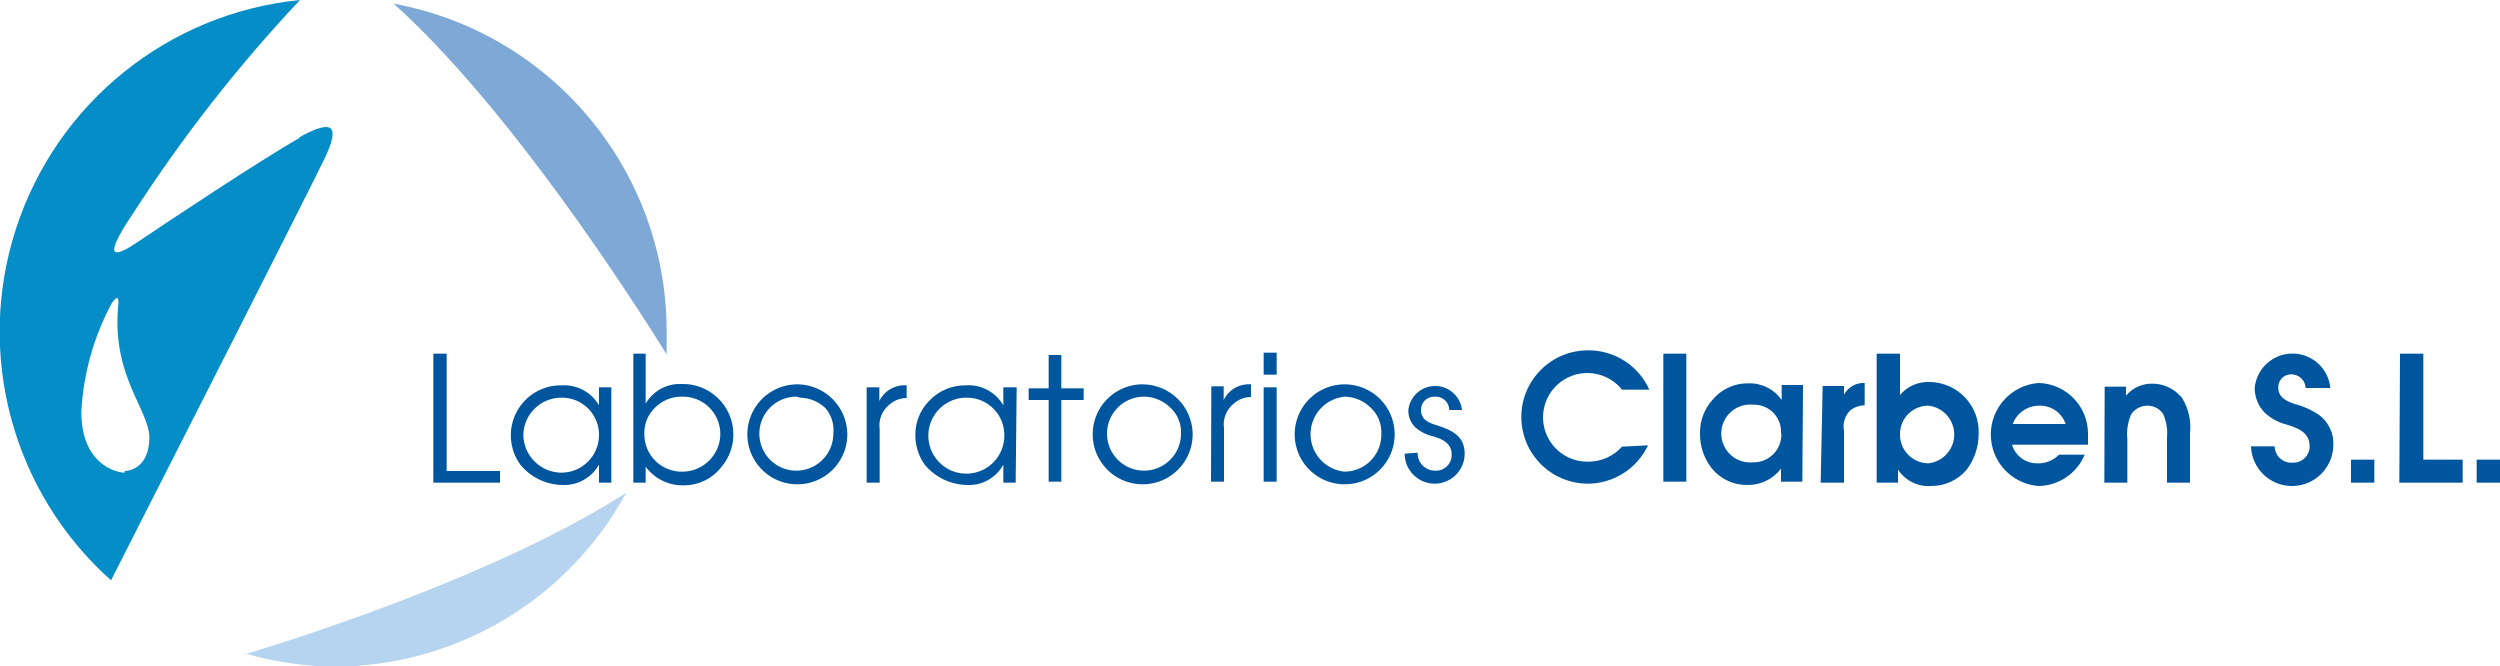
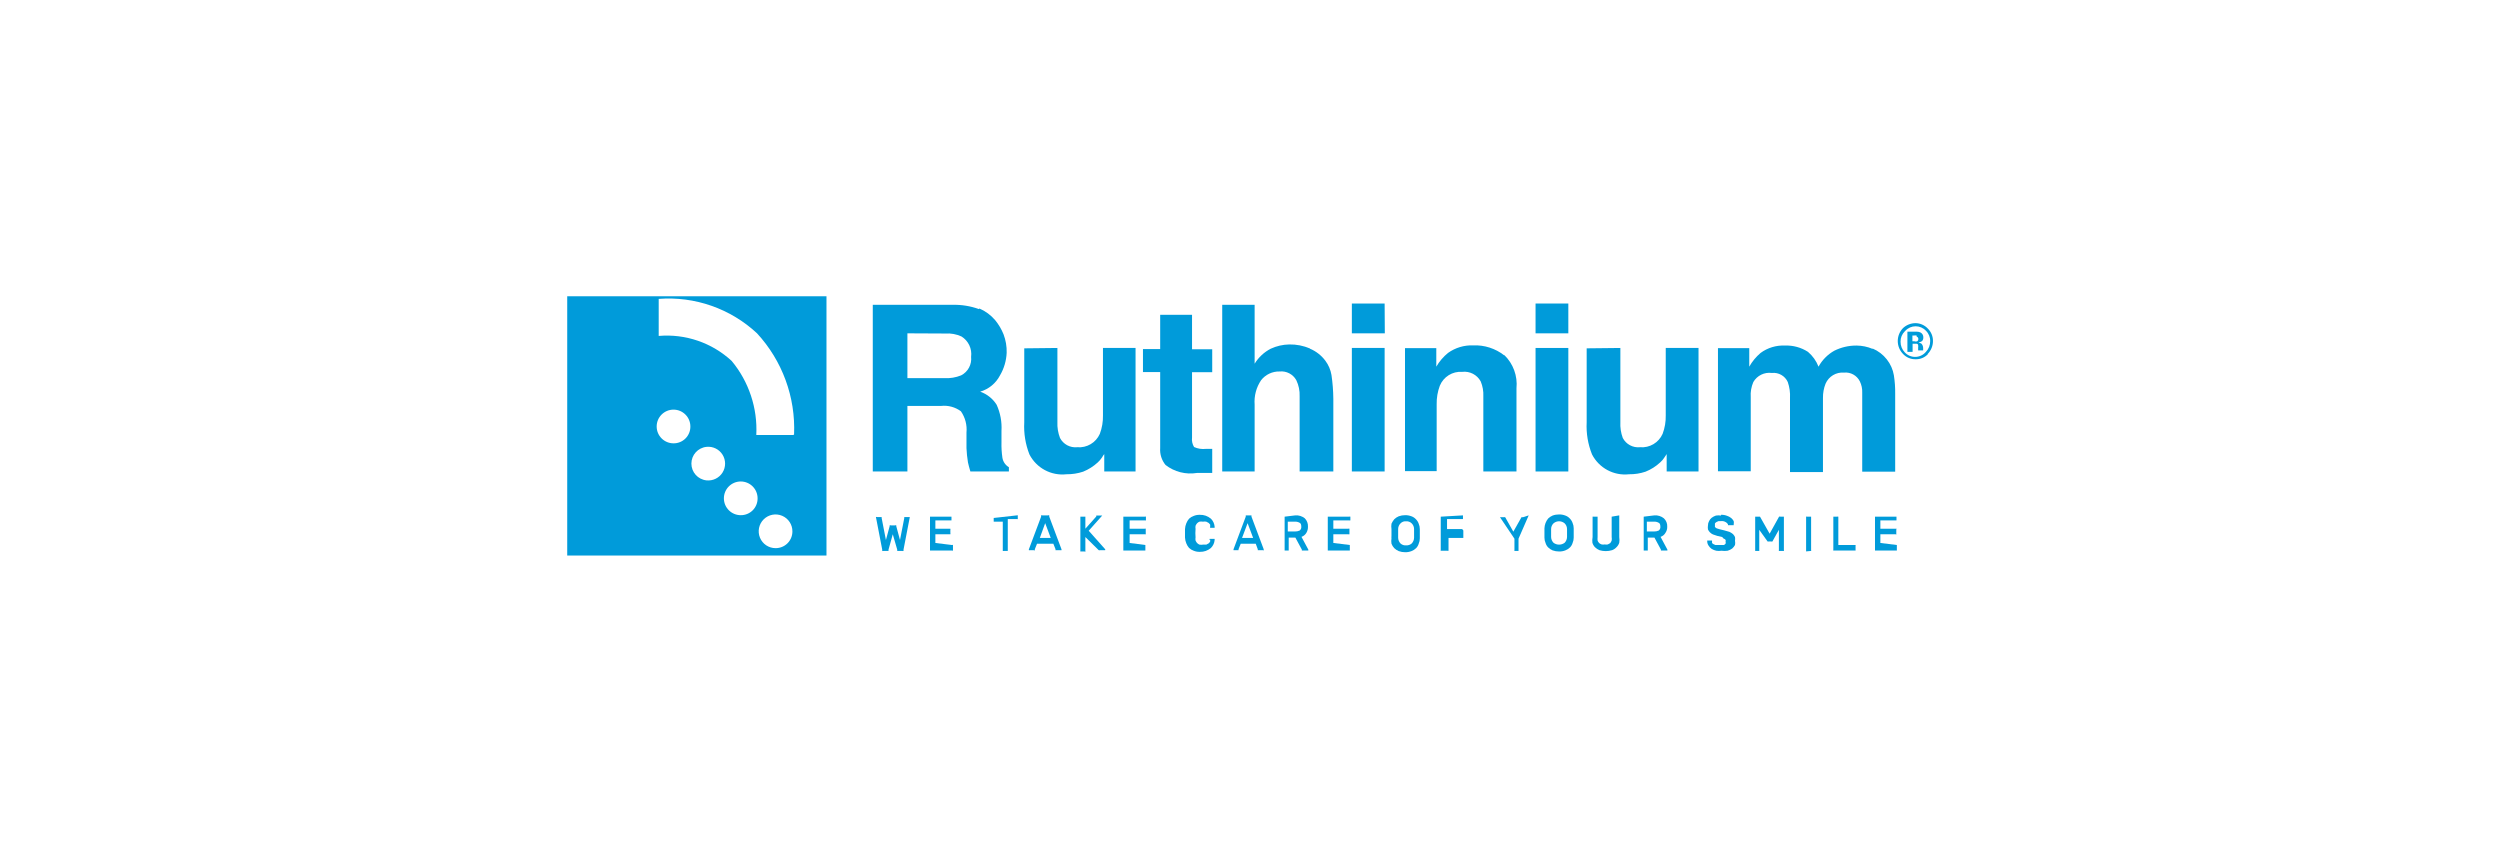
- <svg xmlns="http://www.w3.org/2000/svg" viewBox="0 0 75 19.96">
+ <svg xmlns="http://www.w3.org/2000/svg" id="Capa_1" data-name="Capa 1" viewBox="0 0 135 46">
  <defs>
-     <style>.cls-1{fill:#7ea9d6;}.cls-2{fill:#b6d4ef;}.cls-3{fill:#058dc7;}.cls-4{fill:#00559f;}</style>
+     <style>.cls-1{fill:#009bda;}</style>
  </defs>
-   <g id="Capa_2" data-name="Capa 2">
-     <g id="Capa_1-2" data-name="Capa 1">
-       <path class="cls-1" d="M20,10.63c0-.22,0-.45,0-.67A10,10,0,0,0,11.81.11C15.27,3.22,18.9,8.87,20,10.63" />
-       <path class="cls-2" d="M7.33,19.6A10.26,10.26,0,0,0,10,20a10,10,0,0,0,8.79-5.22c-3.53,2.27-9,4.11-11.47,4.86" />
-       <path class="cls-3" d="M3.74,14.18c-.22,0-1.3-.22-1.3-1.83a7.73,7.73,0,0,1,.9-3.23c.27-.41.21,0,.2.11-.17,2.08.94,3.07.94,3.9s-.52,1-.74,1M9,4.13c-1.08.6-4.22,2.69-4.87,3.13S3,7.87,4,6.39A44.72,44.72,0,0,1,9,0,10,10,0,0,0,3.33,17.41c1.53-3,6.06-11.92,6.42-12.68.43-.91.3-1.21-.79-.6" />
-       <path class="cls-4" d="M74.3,14.48H75v-.69h-.7Zm-2.32,0h1.9v-.69H72.7V10.61H72Zm-1.45,0h.7v-.69h-.7Zm-3-1.09a1.23,1.23,0,0,0,1.25,1.19A1.24,1.24,0,0,0,70,13.35a1.06,1.06,0,0,0-.4-.88,2.29,2.29,0,0,0-.76-.35c-.23-.08-.49-.19-.49-.48a.38.38,0,0,1,.39-.41.43.43,0,0,1,.43.41h.74a1.14,1.14,0,0,0-2.27,0,1.07,1.07,0,0,0,.3.74,1.51,1.51,0,0,0,.67.36c.32.1.68.23.68.65a.49.49,0,0,1-.51.49.5.5,0,0,1-.54-.49Zm-4.4,1.09h.69V13.17a1.47,1.47,0,0,1,.12-.75.6.6,0,0,1,.49-.25.57.57,0,0,1,.46.24,1.41,1.41,0,0,1,.12.71v1.36h.69V13a1.68,1.68,0,0,0-.23-1.05.27.27,0,0,0-.07-.08,1.13,1.13,0,0,0-.83-.36,1,1,0,0,0-.79.36h0v-.27h-.64Zm-2.75-1.76a.85.85,0,0,1,.8-.55.81.81,0,0,1,.79.55Zm2.26.62c0-.11,0-.22,0-.33a1.52,1.52,0,0,0-1.49-1.52,1.55,1.55,0,0,0,0,3.09,1.52,1.52,0,0,0,1.39-.94h-.77a.86.86,0,0,1-.65.26.78.78,0,0,1-.76-.56Zm-4.79-1.17a.87.87,0,0,1,0,1.73A.86.86,0,0,1,57,13a.85.85,0,0,1,.88-.83M56.3,14.48h.64v-.39h0a1.1,1.1,0,0,0,1,.49A1.38,1.38,0,0,0,59,14.09,1.78,1.78,0,0,0,59.36,13a1.49,1.49,0,0,0-1.46-1.54,1.1,1.1,0,0,0-.9.39h0V10.61H56.3Zm-1.68,0h.7V12.92a.67.67,0,0,1,.2-.62.71.71,0,0,1,.42-.14v-.67h0a.66.66,0,0,0-.62.35h0v-.26h-.64ZM53.44,13a.83.83,0,0,1-.84.87.87.87,0,1,1,0-1.73.81.81,0,0,1,.83.86m.66-1.45h-.64V12a1.16,1.16,0,0,0-1-.5,1.37,1.37,0,0,0-1.08.5A1.46,1.46,0,0,0,51,13a1.66,1.66,0,0,0,.36,1.06,1.36,1.36,0,0,0,1.07.49,1.24,1.24,0,0,0,1-.49h0v.39h.64Zm-4.19,2.9h.69V10.61h-.69Zm-1.24-1.05a1.35,1.35,0,0,1-1,.45,1.33,1.33,0,1,1,1-2.16h.82a2,2,0,0,0-1.84-1.18,2,2,0,0,0,0,4,2,2,0,0,0,1.8-1.15Zm-6.52.21a.9.9,0,1,0,1.8,0c0-.52-.37-.7-.8-.84-.26-.08-.51-.16-.51-.48a.39.39,0,0,1,.4-.39.41.41,0,0,1,.45.4h.38a.81.81,0,0,0-1.61,0,.7.7,0,0,0,.23.54,1.22,1.22,0,0,0,.51.25c.29.08.56.21.56.55a.47.47,0,0,1-.5.48.52.52,0,0,1-.52-.54Zm-1.8-1.71a1.13,1.13,0,0,1,.76.31,1,1,0,0,1,.34.79,1.11,1.11,0,0,1-1.1,1.15,1.13,1.13,0,0,1,0-2.25m0-.37A1.5,1.5,0,1,0,41.84,13a1.5,1.5,0,0,0-1.49-1.47m-2.44-.29h.39v-.66h-.39Zm0,3.21h.39V11.62h-.39Zm-1.58,0h.39v-1.6a.8.8,0,0,1,.29-.74.79.79,0,0,1,.52-.2v-.38a.84.84,0,0,0-.82.47h0v-.41h-.37Zm-2-2.55a1.13,1.13,0,0,1,.76.31,1,1,0,0,1,.34.79,1.11,1.11,0,1,1-1.1-1.1m0-.37A1.5,1.5,0,1,0,35.78,13a1.51,1.51,0,0,0-1.48-1.47m-2.84,2.92h.38V12h.67v-.35h-.67v-1h-.38v1h-.6V12h.6ZM29,11.93a1.12,1.12,0,0,1,1.13,1.14A1.14,1.14,0,1,1,29,11.93m1.5-.31H30.1v.54h0a1.2,1.2,0,0,0-1.11-.6,1.49,1.49,0,0,0-1.12.47,1.44,1.44,0,0,0-.41,1,1.53,1.53,0,0,0,.28.91,1.7,1.7,0,0,0,1.26.61,1.18,1.18,0,0,0,1.1-.61h0v.54h.37ZM26,14.48h.39v-1.6a.8.8,0,0,1,.29-.74.79.79,0,0,1,.52-.2v-.38a.84.84,0,0,0-.82.47h0v-.41H26Zm-2-2.55a1.13,1.13,0,0,1,.76.31A1,1,0,0,1,25,13a1.11,1.11,0,1,1-1.1-1.1m0-.37A1.5,1.5,0,1,0,25.42,13a1.51,1.51,0,0,0-1.48-1.47m-3.49.37a1.12,1.12,0,0,1,1.16,1.12,1.14,1.14,0,0,1-1.13,1.13,1.12,1.12,0,0,1-1.15-1.11,1.05,1.05,0,0,1,.31-.8,1.11,1.11,0,0,1,.81-.34M19,14.48h.37V14a1.37,1.37,0,0,0,1.14.56A1.42,1.42,0,0,0,21.65,14,1.49,1.49,0,0,0,22,13a1.51,1.51,0,0,0-1.55-1.48,1.18,1.18,0,0,0-1.08.59V10.61H19Zm-2.15-2.55a1.11,1.11,0,0,1,1.12,1.14,1.13,1.13,0,0,1-1.11,1.11,1.15,1.15,0,0,1-1.16-1.12,1.14,1.14,0,0,1,1.15-1.13m1.49-.31h-.37v.54h0a1.21,1.21,0,0,0-1.11-.6,1.5,1.5,0,0,0-1.25,2.38,1.67,1.67,0,0,0,1.26.61,1.2,1.2,0,0,0,1.1-.61h0v.54h.37ZM13,14.48h2v-.35h-1.6V10.61H13Z" />
-     </g>
-   </g>
+   <path class="cls-1" d="M48.21,28.85l-.23.83a.16.16,0,0,1,0,.07s0,0-.06,0h-.21a.08.08,0,0,1-.07,0l0-.07-.34-1.76v0a.08.08,0,0,1,0,0,.07.07,0,0,1,.06,0h.25a.16.16,0,0,1,0,.06l.23,1.18.2-.74a.17.17,0,0,1,0-.05.08.08,0,0,1,.07,0h.22a.08.08,0,0,1,.07,0,.17.17,0,0,1,0,.05l.2.74.23-1.18,0-.06h.25s0,0,.05,0a.05.05,0,0,1,0,0v0l-.34,1.76,0,.07a.08.08,0,0,1-.07,0h-.21s0,0-.06,0a.16.16,0,0,1,0-.07Z" />
+   <path class="cls-1" d="M51.4,29.43a.07.07,0,0,1,.06,0,.08.08,0,0,1,0,.05v.2a.08.08,0,0,1,0,.05.07.07,0,0,1-.06,0H50.22s0,0,0,0a.08.08,0,0,1,0-.05V27.9a.08.08,0,0,1,0,0s0,0,0,0h1.16s0,0,0,0a.05.05,0,0,1,0,0v.2a.05.05,0,0,1,0,0s0,0,0,0h-.87v.45h.81s0,0,0,0a.05.05,0,0,1,0,.05v.2a.05.05,0,0,1,0,.05s0,0,0,0h-.81v.47Z" />
+   <path class="cls-1" d="M54.91,27.83a.06.06,0,0,1,.05,0,.08.08,0,0,1,0,0v.2a.08.08,0,0,1,0,0,.06.06,0,0,1-.05,0h-.49V29.7s0,0,0,.05,0,0,0,0h-.22a.06.06,0,0,1-.05,0,.08.08,0,0,1,0-.05V28.17h-.49a.06.06,0,0,1,0,0,.08.08,0,0,1,0,0v-.2a.08.08,0,0,1,0,0,.06.06,0,0,1,0,0Z" />
+   <path class="cls-1" d="M56.74,29.05l-.3-.8-.29.8Zm-.15-1.22a.08.08,0,0,1,.07,0l0,.07.66,1.76v0a.08.08,0,0,1,0,.05.06.06,0,0,1-.05,0h-.2s-.06,0-.07,0,0,0,0-.05l-.12-.3H56l-.12.3s0,0,0,.05,0,0-.07,0h-.2a.06.06,0,0,1-.05,0,.08.08,0,0,1,0-.05v0l.66-1.76a.43.43,0,0,1,0-.07.08.08,0,0,1,.07,0Z" />
+   <path class="cls-1" d="M59.68,29.66l0,0v0a.08.08,0,0,1,0,.05.06.06,0,0,1,0,0h-.26a.16.16,0,0,1-.09,0,.07.07,0,0,1,0,0L58.61,29v.73s0,0,0,.05,0,0-.05,0h-.22a.06.06,0,0,1,0,0,.08.08,0,0,1,0-.05V27.9a.08.08,0,0,1,0,0,.06.06,0,0,1,0,0h.22s0,0,.05,0,0,0,0,0v.65l.59-.66s0,0,0-.05h.32s0,0,0,0,0,0,0,0,0,0,0,0l-.73.82Z" />
+   <path class="cls-1" d="M61.85,29.43a.06.06,0,0,1,0,0,.08.08,0,0,1,0,.05v.2a.08.08,0,0,1,0,.05.06.06,0,0,1,0,0H60.66a.06.06,0,0,1,0,0,.08.08,0,0,1,0-.05V27.9a.08.08,0,0,1,0,0,.06.06,0,0,1,0,0h1.16a.07.07,0,0,1,.06,0,.08.08,0,0,1,0,0v.2a.08.08,0,0,1,0,0,.07.07,0,0,1-.06,0H61v.45h.81a.07.07,0,0,1,.06,0,.08.08,0,0,1,0,.05v.2a.08.08,0,0,1,0,.05.07.07,0,0,1-.06,0H61v.47Z" />
+   <path class="cls-1" d="M65.32,29.16a.06.06,0,0,1,0-.06l.05,0h.22l0,0a.14.14,0,0,1,0,.06.65.65,0,0,1-.06.23.66.66,0,0,1-.14.2.88.88,0,0,1-.6.21.81.81,0,0,1-.33-.06.7.7,0,0,1-.25-.15.87.87,0,0,1-.15-.25.94.94,0,0,1-.07-.31v-.46a.94.94,0,0,1,.07-.31.87.87,0,0,1,.15-.25.7.7,0,0,1,.25-.15.81.81,0,0,1,.33-.06.88.88,0,0,1,.6.21.66.66,0,0,1,.14.2.71.71,0,0,1,.06.23.14.14,0,0,1,0,.06l0,0H65.4l-.05,0a.06.06,0,0,1,0-.06.76.76,0,0,0,0-.11l-.08-.09-.13-.07a.5.5,0,0,0-.18,0,.54.54,0,0,0-.19,0,.38.38,0,0,0-.13.09.57.57,0,0,0-.08.13.47.47,0,0,0,0,.17,2.65,2.65,0,0,0,0,.46.47.47,0,0,0,0,.17.57.57,0,0,0,.08.13.38.38,0,0,0,.13.09.54.54,0,0,0,.19,0l.18,0,.13-.07a.39.39,0,0,0,.08-.1.42.42,0,0,0,0-.1" />
+   <path class="cls-1" d="M67.67,29.05l-.3-.8-.3.8Zm-.15-1.22s0,0,.06,0a.16.16,0,0,1,0,.07l.66,1.76v0s0,0,0,.05,0,0-.05,0H68s-.06,0-.08,0l0-.05-.11-.3H67l-.12.3,0,.05s0,0-.08,0h-.19s0,0,0,0,0,0,0-.05v0l.66-1.76a.16.16,0,0,1,0-.07s0,0,.06,0Z" />
+   <path class="cls-1" d="M69.54,28.7h.39a.58.58,0,0,0,.25-.05.23.23,0,0,0,.09-.21q0-.17-.09-.21a.46.46,0,0,0-.25-.06h-.39Zm.41-.87a.73.73,0,0,1,.51.16.6.6,0,0,1,.17.45.62.62,0,0,1-.09.34.49.49,0,0,1-.26.21l.37.69s0,0,0,0,0,0,0,.05h-.27s-.06,0-.08,0l0-.05-.35-.65h-.36v.65a.08.08,0,0,1,0,.05.06.06,0,0,1,0,0h-.22s0,0,0,0,0,0,0-.05V27.9s0,0,0,0,0,0,0,0Z" />
+   <path class="cls-1" d="M72.89,29.43a.06.06,0,0,1,0,0,.08.08,0,0,1,0,.05v.2a.08.08,0,0,1,0,.05.06.06,0,0,1,0,0H71.7a.06.06,0,0,1,0,0,.08.08,0,0,1,0-.05V27.9a.08.08,0,0,1,0,0,.06.06,0,0,1,0,0h1.16a.07.07,0,0,1,.06,0,.08.08,0,0,1,0,0v.2a.08.08,0,0,1,0,0,.07.07,0,0,1-.06,0H72v.45h.81a.07.07,0,0,1,.06,0,.08.08,0,0,1,0,.05v.2a.08.08,0,0,1,0,.05.07.07,0,0,1-.06,0H72v.47Z" />
+   <path class="cls-1" d="M76.36,28.57a.43.43,0,0,0-.13-.31.39.39,0,0,0-.3-.11.37.37,0,0,0-.3.11.43.43,0,0,0-.13.31c0,.07,0,.15,0,.23s0,.17,0,.24a.46.46,0,0,0,.13.31.4.4,0,0,0,.3.1.42.42,0,0,0,.3-.1.46.46,0,0,0,.13-.31v-.47m-1.22,0a.93.93,0,0,1,0-.29,1,1,0,0,1,.15-.24.78.78,0,0,1,.24-.16,1,1,0,0,1,.35-.06.9.9,0,0,1,.34.06.6.6,0,0,1,.24.16.61.61,0,0,1,.15.24.72.72,0,0,1,.06.29.49.49,0,0,0,0,.12v.26a.57.57,0,0,0,0,.12.72.72,0,0,1-.06.29.57.57,0,0,1-.14.24.72.72,0,0,1-.25.16.9.9,0,0,1-.34.06,1,1,0,0,1-.35-.06.78.78,0,0,1-.24-.16.7.7,0,0,1-.15-.24.93.93,0,0,1,0-.29.41.41,0,0,1,0-.12v-.26a.49.49,0,0,1,0-.12" />
+   <path class="cls-1" d="M79,27.83a.06.06,0,0,1,0,0,.08.08,0,0,1,0,0v.2a.08.08,0,0,1,0,0,.06.06,0,0,1,0,0h-.86v.54h.8a.12.12,0,0,1,.08.08V29s0,0,0,.05l0,0h-.8v.64a.08.08,0,0,1,0,.05.07.07,0,0,1-.06,0H77.8s0,0,0,0a.05.05,0,0,1,0-.05V27.9a.05.05,0,0,1,0,0s0,0,0,0Z" />
+   <path class="cls-1" d="M82.55,27.83s0,0,0,0a.05.05,0,0,1,0,0s0,0,0,0L82,29.09v.61s0,0,0,.05,0,0,0,0h-.22a.06.06,0,0,1,0,0,.08.08,0,0,1,0-.05v-.61L81,27.93v0s0,0,0,0,0,0,0,0h.2a.15.15,0,0,1,.08,0,.09.09,0,0,1,0,0l.44.78.44-.78a.09.09,0,0,1,0,0l.08,0Z" />
+   <path class="cls-1" d="M84.62,28.57a.43.43,0,0,0-.13-.31.46.46,0,0,0-.6,0,.43.43,0,0,0-.13.31V29a.46.46,0,0,0,.13.31.5.5,0,0,0,.6,0,.46.46,0,0,0,.13-.31v-.47m-1.22,0a.89.89,0,0,1,.2-.53.78.78,0,0,1,.24-.16,1,1,0,0,1,.35-.06.9.9,0,0,1,.34.06.6.6,0,0,1,.24.16.61.61,0,0,1,.15.24.72.72,0,0,1,.06.29s0,.08,0,.12v.26c0,.05,0,.09,0,.12a.72.72,0,0,1-.06.29.57.57,0,0,1-.14.24.72.72,0,0,1-.25.16.86.86,0,0,1-.34.06,1,1,0,0,1-.35-.06.78.78,0,0,1-.24-.16.57.57,0,0,1-.14-.24.72.72,0,0,1-.06-.29s0-.07,0-.12v-.26s0-.08,0-.12" />
+   <path class="cls-1" d="M87.44,27.83s0,0,0,0a.05.05,0,0,1,0,0V29a1,1,0,0,1,0,.31.58.58,0,0,1-.15.24.6.6,0,0,1-.24.16,1.18,1.18,0,0,1-.68,0,.78.78,0,0,1-.24-.16.57.57,0,0,1-.14-.24A1,1,0,0,1,86,29V27.9a.08.08,0,0,1,0,0,.06.06,0,0,1,.05,0h.22s0,0,0,0a.05.05,0,0,1,0,0V29a1,1,0,0,0,0,.19.34.34,0,0,0,.09.14.4.4,0,0,0,.13.07.41.41,0,0,0,.16,0,.47.47,0,0,0,.17,0l.13-.07a.47.47,0,0,0,.08-.14.54.54,0,0,0,0-.19V27.9a.05.05,0,0,1,0,0s0,0,0,0Z" />
+   <path class="cls-1" d="M88.93,28.7h.39a.55.55,0,0,0,.25-.05.23.23,0,0,0,.09-.21q0-.17-.09-.21a.44.44,0,0,0-.25-.06h-.39Zm.41-.87a.73.73,0,0,1,.51.16.57.57,0,0,1,.18.45.55.55,0,0,1-.1.34.46.46,0,0,1-.26.21l.37.69a0,0,0,0,1,0,0s0,0,0,.05h-.27s-.06,0-.08,0l0-.05-.35-.65h-.36v.65s0,0,0,.05,0,0,0,0h-.22a.06.06,0,0,1,0,0,.08.08,0,0,1,0-.05V27.9a.08.08,0,0,1,0,0,.06.06,0,0,1,0,0Z" />
+   <path class="cls-1" d="M92.93,27.8a.8.8,0,0,1,.32.05.71.71,0,0,1,.23.12.55.55,0,0,1,.14.17.41.41,0,0,1,0,.17.08.08,0,0,1,0,.05s0,0-.05,0h-.19l-.07,0a.1.1,0,0,1,0-.05.3.3,0,0,0-.13-.12.39.39,0,0,0-.24-.05H92.8l-.11.05a.27.27,0,0,0-.08.07.13.13,0,0,0,0,.09.2.2,0,0,0,0,.11.35.35,0,0,0,.09.07l.16.05.25.06.28.08a.88.88,0,0,1,.19.12.57.57,0,0,1,.11.16.6.6,0,0,1,0,.2.59.59,0,0,1,0,.23.7.7,0,0,1-.15.19.83.83,0,0,1-.25.12,1.15,1.15,0,0,1-.33,0,.86.86,0,0,1-.28,0,.82.82,0,0,1-.25-.1.58.58,0,0,1-.17-.18.41.41,0,0,1-.07-.22s0,0,0-.05,0,0,0,0h.26a.1.1,0,0,1,0,.05.35.35,0,0,0,0,.08.22.22,0,0,0,.07.06l.11.05h.33l.13,0a.22.22,0,0,0,.09-.07.15.15,0,0,0,0-.11.13.13,0,0,0,0-.1.23.23,0,0,0-.11-.07L93,29l-.26-.06-.24-.08a.52.52,0,0,1-.17-.12.56.56,0,0,1-.1-.15.73.73,0,0,1,0-.22.46.46,0,0,1,.06-.23.49.49,0,0,1,.14-.18.84.84,0,0,1,.23-.12.86.86,0,0,1,.28,0" />
+   <path class="cls-1" d="M95.56,28.82l.51-.92,0,0a.1.1,0,0,1,.08,0h.18s0,0,0,0a.05.05,0,0,1,0,0v1.8a.05.05,0,0,1,0,.05s0,0,0,0h-.22a.06.06,0,0,1-.05,0,.08.08,0,0,1,0-.05V28.61l-.35.63,0,0a.06.06,0,0,1-.06,0h-.14a.09.09,0,0,1-.06,0s0,0,0,0L95,28.61V29.7a.08.08,0,0,1,0,.05s0,0,0,0h-.22s0,0,0,0,0,0,0-.05V27.9s0,0,0,0,0,0,0,0h.18s.07,0,.08,0l0,0Z" />
+   <path class="cls-1" d="M97.59,29.77a.07.07,0,0,1-.06,0,.08.08,0,0,1,0-.05V27.9a.08.08,0,0,1,0,0,.07.07,0,0,1,.06,0h.21s0,0,0,0a.05.05,0,0,1,0,0v1.8a.05.05,0,0,1,0,.05s0,0,0,0Z" />
+   <path class="cls-1" d="M100.2,29.43a.06.06,0,0,1,0,0,.08.08,0,0,1,0,.05v.2a.08.08,0,0,1,0,.05.06.06,0,0,1,0,0H99s0,0,0,0a.05.05,0,0,1,0-.05V27.9a.05.05,0,0,1,0,0s0,0,0,0h.21a.07.07,0,0,1,.06,0,.08.08,0,0,1,0,0v1.53Z" />
+   <path class="cls-1" d="M102.43,29.43s0,0,0,0,0,0,0,.05v.2s0,0,0,.05,0,0,0,0h-1.18s0,0,0,0,0,0,0-.05V27.9s0,0,0,0,0,0,0,0h1.16s0,0,0,0,0,0,0,0v.2s0,0,0,0,0,0,0,0h-.87v.45h.81s0,0,.05,0,0,0,0,.05v.2s0,0,0,.05,0,0-.05,0h-.81v.47Z" />
+   <path class="cls-1" d="M49,18v2.42h2a2.09,2.09,0,0,0,.9-.15,1,1,0,0,0,.54-1,1.12,1.12,0,0,0-.52-1.1,1.79,1.79,0,0,0-.87-.16Zm3.89-1.34a2.33,2.33,0,0,1,.85.63,2.93,2.93,0,0,1,.45.76,2.59,2.59,0,0,1,.17,1A2.64,2.64,0,0,1,54,20.27a1.76,1.76,0,0,1-1.07.88,1.72,1.72,0,0,1,.89.71,3,3,0,0,1,.26,1.41v.61a4.93,4.93,0,0,0,.05.84.73.73,0,0,0,.35.51v.23H52.4c-.06-.2-.1-.36-.13-.49a6.48,6.48,0,0,1-.08-.77v-.84a1.73,1.73,0,0,0-.3-1.15,1.52,1.52,0,0,0-1.07-.29H49v3.54H47.13v-9h4.31a3.91,3.91,0,0,1,1.42.23" />
+   <path class="cls-1" d="M57.1,18.79v4a2.13,2.13,0,0,0,.14.86.94.94,0,0,0,.93.5,1.22,1.22,0,0,0,1.22-.72,2.66,2.66,0,0,0,.17-1V18.79h1.76v6.67H59.63v-.94a1.28,1.28,0,0,0-.12.18,1.49,1.49,0,0,1-.23.27,2.63,2.63,0,0,1-.79.5,2.74,2.74,0,0,1-.9.14,2,2,0,0,1-2-1.07,4.11,4.11,0,0,1-.28-1.73v-4Z" />
+   <path class="cls-1" d="M61.72,20.09V18.85h.93V17h1.72v1.86h1.09v1.24H64.37v3.53a.79.79,0,0,0,.11.51,1.21,1.21,0,0,0,.63.1h.35v1.3l-.83,0a2.19,2.19,0,0,1-1.69-.43,1.3,1.3,0,0,1-.29-.92V20.09Z" />
+   <path class="cls-1" d="M70.74,18.83a2,2,0,0,1,.83.65,1.79,1.79,0,0,1,.33.77A9.6,9.6,0,0,1,72,21.54v3.92H70.18V21.4a1.82,1.82,0,0,0-.18-.87.92.92,0,0,0-.9-.47,1.23,1.23,0,0,0-1,.47,2.08,2.08,0,0,0-.35,1.32v3.61H66v-9h1.75v3.18a2.22,2.22,0,0,1,.87-.81,2.5,2.5,0,0,1,1-.23,2.7,2.7,0,0,1,1.12.22" />
+   <path class="cls-1" d="M73,18.79h1.77v6.67H73ZM74.78,18H73V16.39h1.77Z" />
+   <path class="cls-1" d="M81.23,19.17a2.2,2.2,0,0,1,.66,1.8v4.49H80.1V21.4a1.85,1.85,0,0,0-.14-.8,1,1,0,0,0-1-.52,1.21,1.21,0,0,0-1.21.75,2.71,2.71,0,0,0-.17,1v3.61H75.87V18.8h1.69v1a2.73,2.73,0,0,1,.63-.74,2.2,2.2,0,0,1,1.36-.41,2.55,2.55,0,0,1,1.68.54" />
+   <path class="cls-1" d="M82.92,18.79h1.77v6.67H82.92ZM84.69,18H82.92V16.39h1.77Z" />
+   <path class="cls-1" d="M87.5,18.79v4a2.15,2.15,0,0,0,.13.86.94.94,0,0,0,.93.5,1.22,1.22,0,0,0,1.22-.72,2.66,2.66,0,0,0,.17-1V18.79h1.77v6.67H90v-.94l-.12.18a1.18,1.18,0,0,1-.23.27,2.52,2.52,0,0,1-.79.5,2.64,2.64,0,0,1-.89.14,2,2,0,0,1-2-1.07,4.09,4.09,0,0,1-.29-1.73v-4Z" />
+   <path class="cls-1" d="M101.12,18.82a1.92,1.92,0,0,1,.77.59,1.88,1.88,0,0,1,.38.86,5.87,5.87,0,0,1,.07,1l0,4.2h-1.78V21.21a1.27,1.27,0,0,0-.13-.62.86.86,0,0,0-.85-.47,1,1,0,0,0-1,.6,2,2,0,0,0-.14.77v4H96.66v-4a2.24,2.24,0,0,0-.12-.86.84.84,0,0,0-.86-.49,1,1,0,0,0-1,.49,1.75,1.75,0,0,0-.14.82v4H92.77V18.8h1.69v1a2.74,2.74,0,0,1,.61-.74,2.06,2.06,0,0,1,1.32-.4,2.14,2.14,0,0,1,1.24.34,2,2,0,0,1,.57.8,2.2,2.2,0,0,1,.85-.86,2.65,2.65,0,0,1,1.2-.28,2.26,2.26,0,0,1,.87.18" />
+   <path class="cls-1" d="M103.5,18.12a.37.37,0,0,0-.16,0h-.07v.31h.11a.21.21,0,0,0,.15,0,.15.15,0,0,0,.06-.13.12.12,0,0,0-.09-.12M103,19V17.91h.51a.46.46,0,0,1,.21.05.29.29,0,0,1,.14.26.28.28,0,0,1-.07.2.4.4,0,0,1-.19.07l.15.06a.34.34,0,0,1,.1.25v.12a.06.06,0,0,0,0,0v0h-.27s0-.09,0-.15a.38.38,0,0,0,0-.13s0-.07-.08-.08l-.1,0h-.12V19Zm-.14-1.11a.76.76,0,0,0-.23.56.82.82,0,0,0,.23.58A.76.76,0,0,0,104,19a.82.82,0,0,0,.23-.58.76.76,0,0,0-.23-.56.76.76,0,0,0-1.11,0m1.22,1.26a.87.87,0,0,1-.66.28.9.9,0,0,1-.68-.28,1,1,0,0,1,0-1.41,1,1,0,0,1,.66-.26.92.92,0,0,1,.67.29.93.93,0,0,1,.28.68,1,1,0,0,1-.29.7" />
+   <path class="cls-1" d="M42.84,23.49h-2a5.8,5.8,0,0,0-1.33-4,5.16,5.16,0,0,0-3.94-1.35v-2A7,7,0,0,1,40.88,18a7.58,7.58,0,0,1,2,5.46m-1,6.14a.91.91,0,1,1,.91-.9.9.9,0,0,1-.91.9M40,27.82a.91.91,0,1,1,.91-.91.9.9,0,0,1-.91.91m-1.85-1.88a.91.91,0,0,1,0-1.81.91.91,0,1,1,0,1.81m-1.78-2a.91.91,0,1,1,.91-.91.9.9,0,0,1-.91.91M30.63,30h14V16h-14Z" />
</svg>
